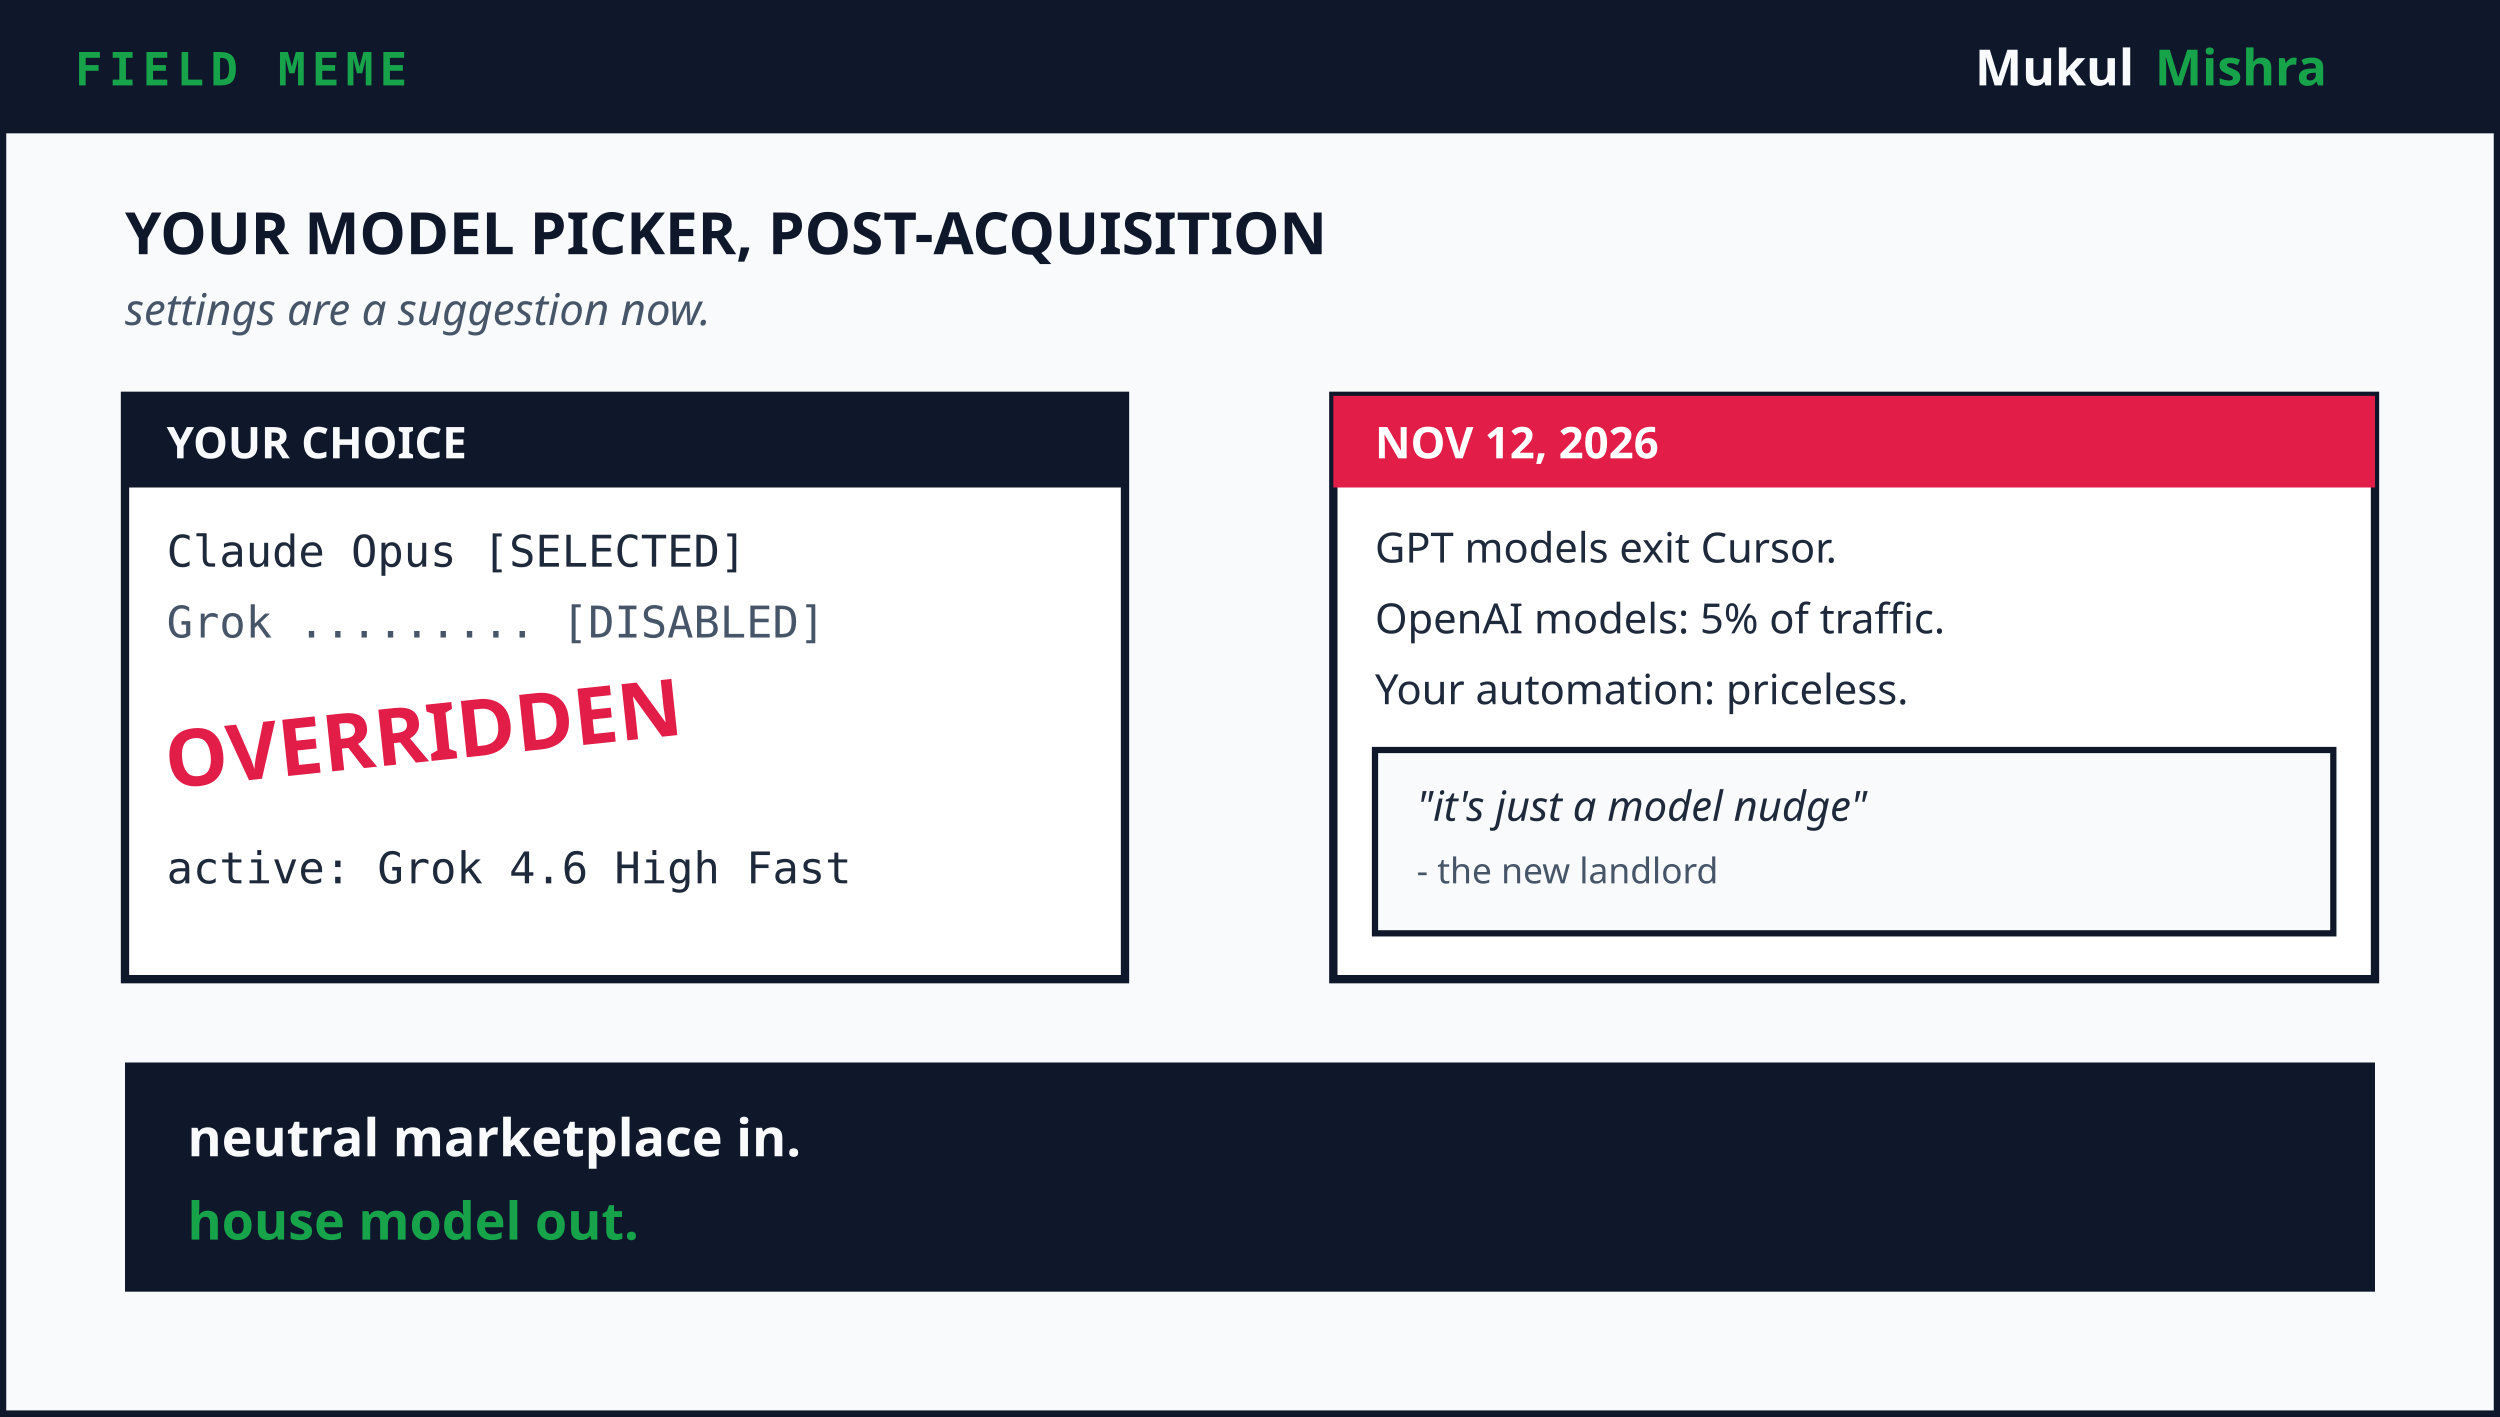
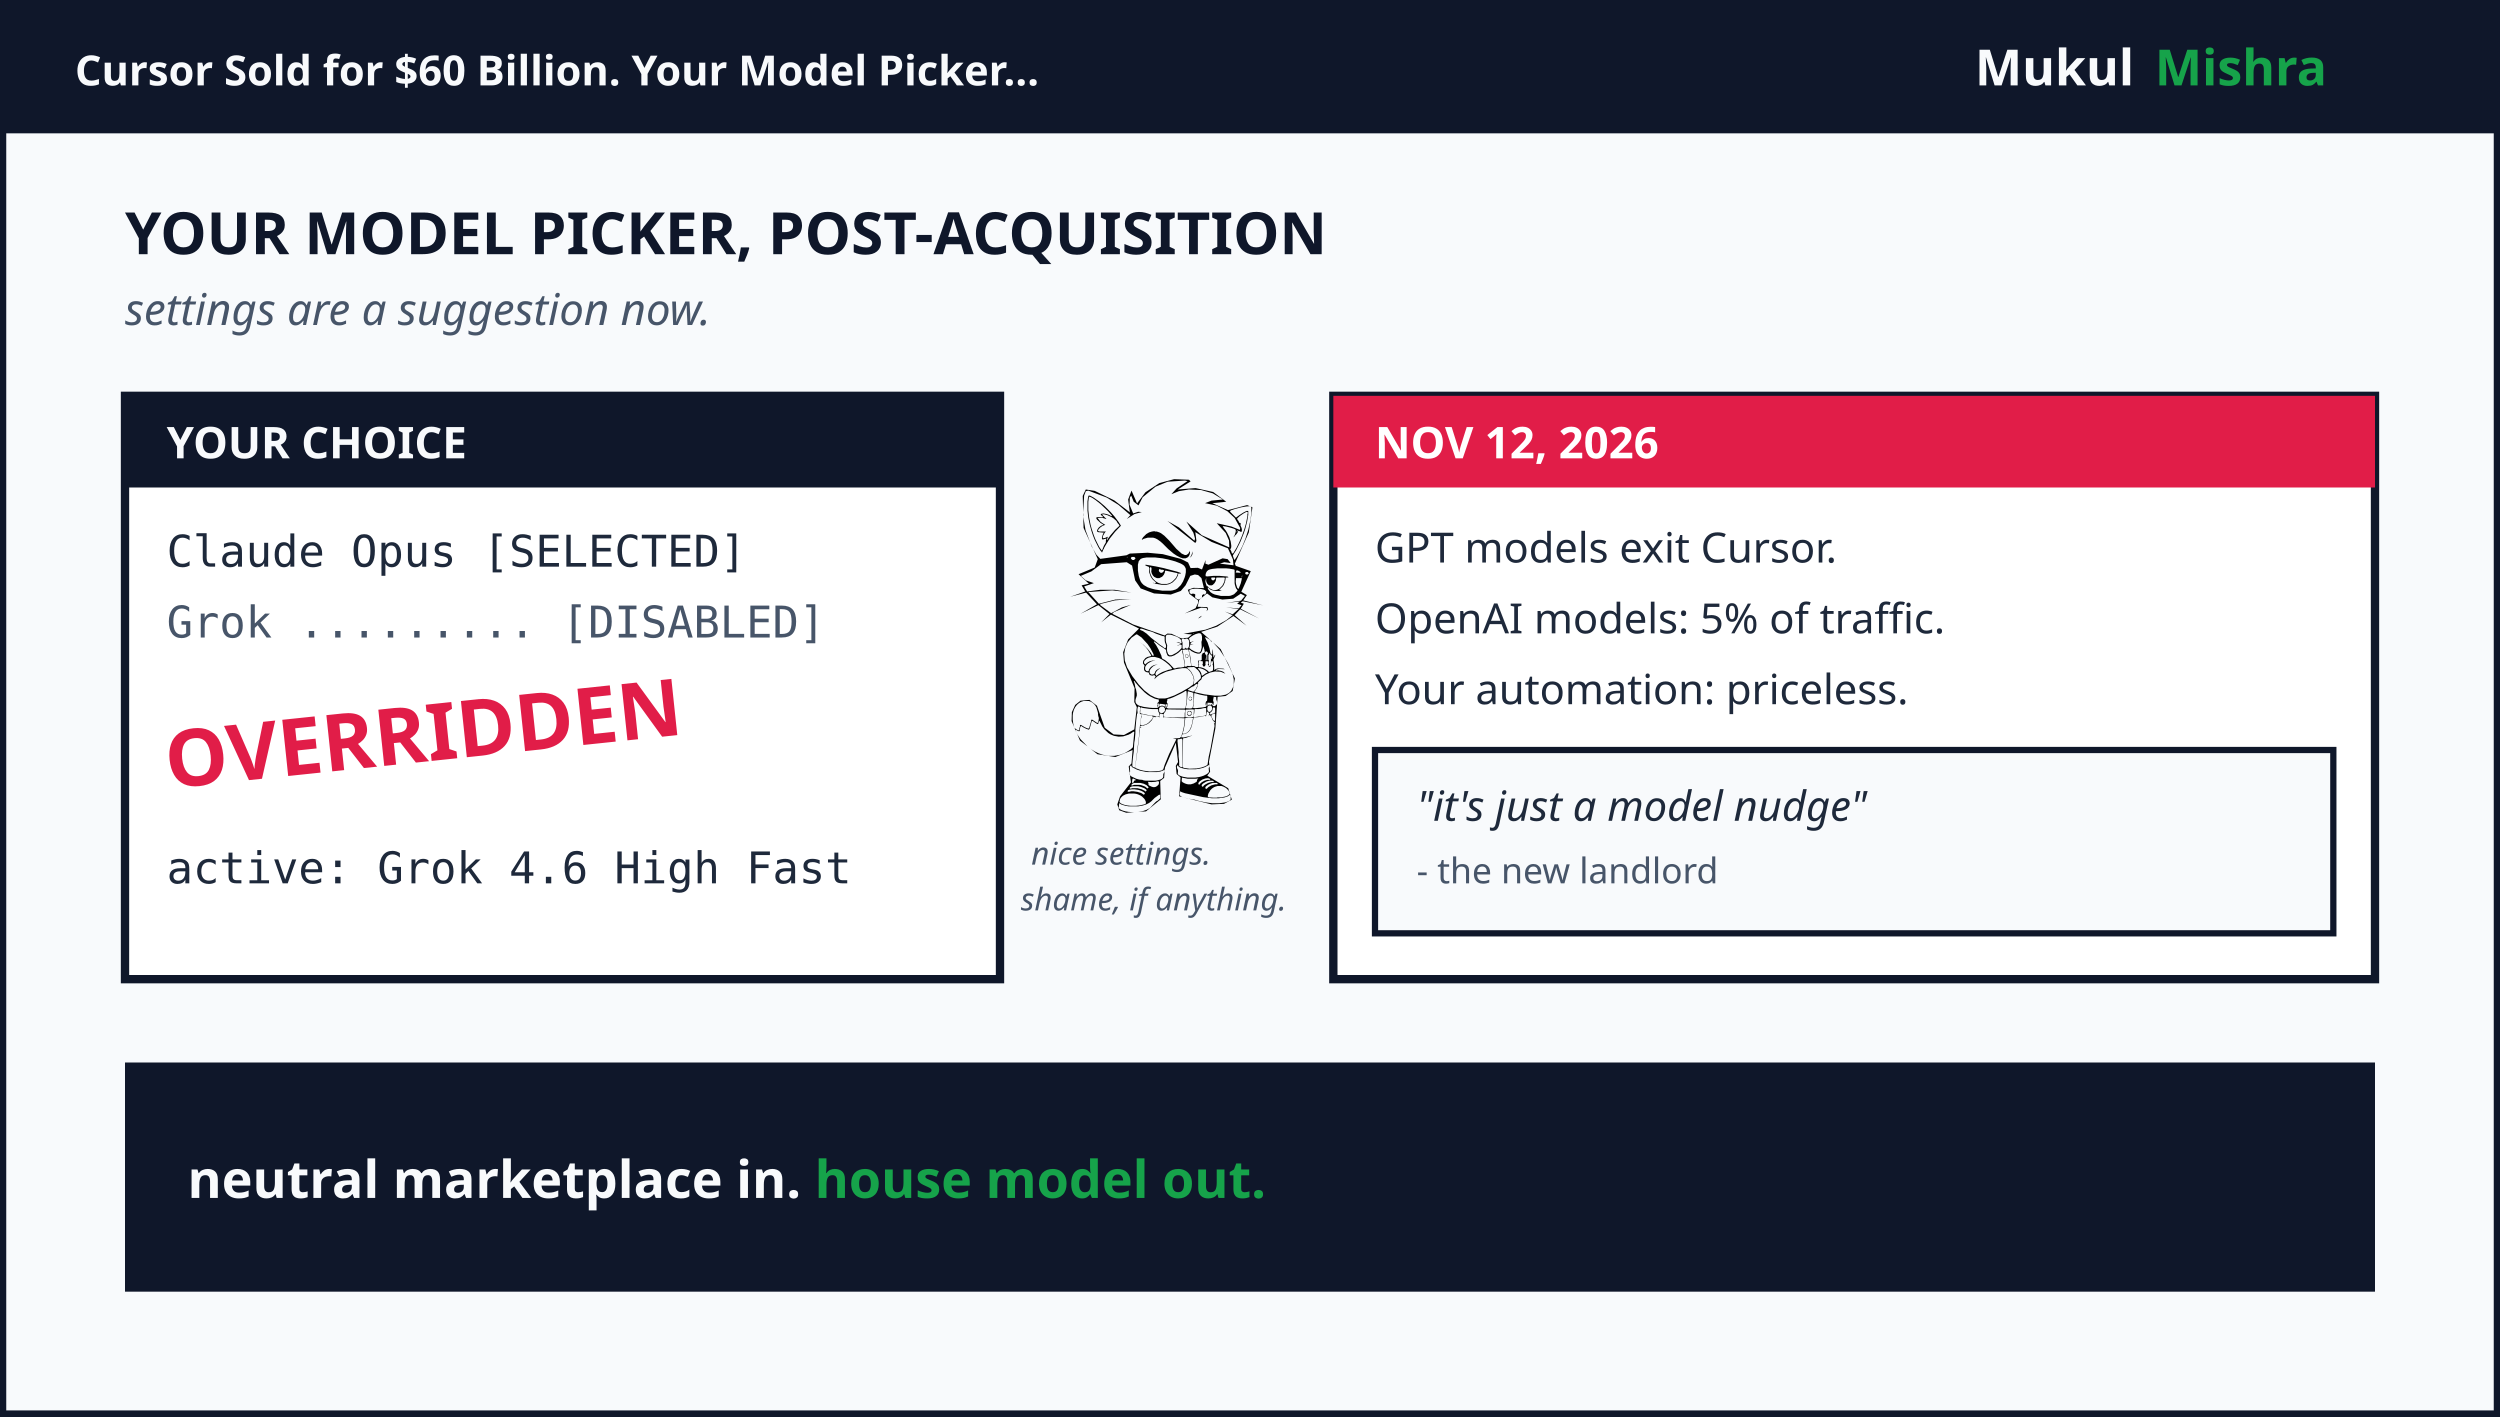
- <svg xmlns="http://www.w3.org/2000/svg" width="1200" height="680" viewBox="0 0 1200 680" role="img" aria-label="Themed meme cartoon of a code editor model picker overriding the developer selection with Grok beside a calendar marked November 12">
+ <svg xmlns="http://www.w3.org/2000/svg" width="1200" height="680" viewBox="0 0 1200 680" role="img" aria-label="Pen sketched meme of a skeptical cat wedged between panels staring at a model toggle flipped to Grok">
  <rect x="0" y="0" width="1200" height="680" fill="#f8fafc" />
  <rect x="0" y="0" width="1200" height="680" fill="none" stroke="#0f172a" stroke-width="6" />
  <rect x="0" y="0" width="1200" height="64" fill="#0f172a" />
-   <text x="36" y="41" font-family="monospace" font-size="22" font-weight="bold" letter-spacing="3" fill="#16a34a">FIELD MEME</text>
+   <text x="36" y="41" font-family="Sora, 'Segoe UI', Verdana, sans-serif" font-size="20" font-weight="bold" fill="#f8fafc">Cursor Sold for $60 Billion. Your Model Picker…</text>
  <text x="948" y="41" font-family="Sora, 'Segoe UI', Verdana, sans-serif" font-size="24" font-weight="bold" fill="#f8fafc">Mukul<tspan dx="10" fill="#16a34a">Mishra</tspan>
  </text>
  <text x="60" y="122" font-family="Sora, 'Segoe UI', Verdana, sans-serif" font-size="28" font-weight="bold" fill="#0f172a">YOUR MODEL PICKER, POST-ACQUISITION</text>
  <text x="60" y="156" font-family="Sora, 'Segoe UI', Verdana, sans-serif" font-size="21" font-style="italic" fill="#475569">settings are a suggestion now.</text>
-   <rect x="60" y="190" width="480" height="280" fill="#ffffff" stroke="#0f172a" stroke-width="4" />
-   <rect x="60" y="190" width="480" height="44" fill="#0f172a" />
+   <rect x="60" y="190" width="420" height="280" fill="#ffffff" stroke="#0f172a" stroke-width="4" />
+   <rect x="60" y="190" width="420" height="44" fill="#0f172a" />
  <text x="80" y="220" font-family="Sora, 'Segoe UI', Verdana, sans-serif" font-size="21" font-weight="bold" fill="#f8fafc">YOUR CHOICE</text>
  <text x="80" y="272" font-family="monospace" font-size="21" fill="#1e293b">Claude Opus [SELECTED]</text>
  <text x="80" y="306" font-family="monospace" font-size="21" fill="#475569">Grok ......... [DISABLED]</text>
  <text x="80" y="366" font-family="Sora, 'Segoe UI', Verdana, sans-serif" font-size="38" font-weight="bold" fill="#e11d48" transform="rotate(-6 200 366)">OVERRIDDEN</text>
  <text x="80" y="424" font-family="monospace" font-size="21" fill="#1e293b">active: Grok 4.6 High Fast</text>
+   <svg x="480" y="230" width="160" height="160" viewBox="0 0 100 100">
+     <g transform="translate(-1.43,-1.92) scale(0.0836)" fill="#0f172a">
+       <path id="cat-line-art" d="M 592,1155 592,1167 591,1169 584,1176 580,1178 575,1182 555,1203 542,1210 530,1214 513,1217 498,1218 479,1217 467,1215 454,1211 447,1207 443,1203 445,1185 448,1188 454,1191 467,1195 479,1197 513,1197 530,1194 542,1190 552,1185 560,1179 572,1167 587,1156 Z M 446,1179 447,1178 447,1174 448,1171 451,1166 457,1160 460,1158 468,1154 480,1151 498,1151 505,1152 512,1154 521,1158 527,1162 534,1169 537,1173 540,1179 541,1186 539,1188 535,1190 517,1194 506,1195 485,1195 475,1194 465,1192 456,1189 450,1186 446,1182 Z M 662,1153 664,1143 669,1146 681,1150 746,1164 777,1168 802,1168 823,1165 835,1161 842,1156 845,1157 845,1172 842,1176 834,1180 825,1183 804,1186 779,1186 756,1183 732,1178 715,1173 691,1169 672,1164 666,1161 663,1158 Z M 475,1142 477,1139 482,1137 490,1136 500,1136 514,1138 523,1141 531,1145 536,1149 537,1152 534,1155 532,1155 527,1151 523,1149 510,1145 496,1143 488,1143 479,1145 475,1144 Z M 482,1132 485,1128 489,1126 494,1125 513,1125 522,1127 535,1132 542,1137 543,1139 543,1141 539,1144 536,1141 526,1136 511,1132 491,1132 486,1134 Z M 841,1150 841,1153 837,1157 831,1160 825,1162 809,1165 797,1165 796,1166 785,1166 768,1165 763,1163 763,1158 765,1151 772,1139 778,1133 784,1129 788,1127 798,1124 812,1124 818,1126 826,1130 829,1132 836,1139 839,1144 Z M 799,1116 797,1118 789,1118 775,1122 765,1128 759,1134 756,1134 754,1132 754,1129 755,1127 758,1124 765,1119 774,1115 781,1113 795,1113 Z M 489,1119 492,1116 496,1114 500,1113 521,1113 533,1116 543,1121 550,1128 550,1130 546,1133 539,1127 535,1125 524,1121 518,1120 499,1120 492,1122 490,1124 Z M 588,1108 587,1117 586,1119 581,1124 576,1127 572,1128 566,1128 560,1126 552,1122 550,1120 550,1115 548,1109 560,1110 575,1109 582,1107 Z M 785,1108 783,1110 775,1110 764,1113 753,1119 749,1122 746,1126 744,1127 741,1124 741,1121 742,1119 746,1115 758,1108 768,1105 780,1105 Z M 495,1097 505,1102 503,1104 501,1104 499,1105 497,1108 497,1110 494,1113 491,1112 491,1108 492,1100 493,1098 Z M 772,1100 770,1102 761,1102 751,1105 742,1110 737,1114 733,1119 731,1119 729,1117 729,1113 734,1107 743,1101 754,1097 763,1096 768,1097 Z M 669,1107 670,1094 691,1098 718,1098 729,1097 725,1101 724,1103 724,1107 721,1110 712,1115 702,1118 692,1118 687,1117 681,1115 673,1111 Z M 482,1082 482,1078 484,1072 483,1055 485,1051 489,1051 489,1054 492,1057 508,1065 520,1069 539,1073 547,1074 581,1074 593,1072 604,1068 605,1066 608,1066 609,1068 608,1073 605,1077 603,1082 603,1090 602,1094 598,1098 592,1101 581,1104 574,1105 541,1105 533,1104 528,1102 517,1101 506,1098 489,1090 484,1086 Z M 769,1050 769,1053 766,1060 767,1073 766,1075 761,1080 758,1082 748,1087 739,1090 731,1092 717,1094 691,1094 674,1091 665,1088 659,1085 656,1082 655,1080 656,1070 655,1065 652,1059 652,1052 654,1050 657,1051 657,1053 660,1056 667,1059 678,1062 691,1064 719,1064 733,1062 745,1059 753,1056 768,1048 Z M 668,954 671,955 672,960 672,1055 670,1057 664,1055 660,1052 660,1034 658,1018 658,1002 654,963 655,956 661,956 Z M 288,925 290,922 292,924 301,928 303,926 305,913 308,908 315,913 327,919 336,922 339,918 346,892 349,890 362,899 368,902 370,900 371,894 375,890 376,894 384,910 391,920 406,934 414,939 426,944 443,947 459,946 478,940 486,936 496,929 499,930 494,985 487,992 475,1000 464,1006 448,1012 427,1016 407,1016 386,1012 369,1006 357,1000 344,992 331,982 306,956 296,941 Z M 710,880 706,901 703,911 698,922 696,925 689,932 683,935 677,937 673,936 673,933 676,924 679,908 682,880 694,879 Z M 521,905 521,900 523,883 525,875 525,869 526,867 529,866 535,868 545,870 562,872 566,876 566,878 561,886 550,897 544,901 540,903 529,906 Z M 786,864 789,865 789,886 788,889 786,891 782,887 778,879 777,876 777,872 776,871 777,867 782,866 Z M 680,881 677,911 672,933 667,947 662,952 637,954 649,956 649,958 624,1009 608,1048 603,1064 598,1068 584,1071 554,1072 532,1069 520,1066 504,1060 502,1058 512,985 519,925 519,917 521,915 525,914 520,913 521,908 533,907 544,903 552,898 562,888 569,874 574,878 576,874 586,875 588,877 588,879 589,877 589,871 592,864 598,866 604,866 603,880 605,877 614,877 628,879 Z M 760,856 764,860 767,861 768,863 766,874 768,870 770,869 772,871 773,877 772,875 775,870 776,877 780,887 783,891 788,895 788,897 786,899 784,897 785,899 786,899 787,909 773,988 766,1019 762,1047 759,1050 751,1054 739,1058 723,1061 697,1062 677,1059 673,1057 674,953 685,951 704,944 707,942 702,944 676,950 667,949 672,938 677,938 684,936 691,932 698,925 703,915 706,906 712,878 728,877 754,872 756,874 756,876 Z M 696,856 698,856 700,857 703,860 704,862 704,864 703,866 698,871 695,871 691,867 690,865 690,862 691,859 693,857 Z M 693,855 690,858 689,860 689,868 693,872 695,873 698,873 700,872 704,868 705,866 705,859 701,855 Z M 713,851 712,870 711,875 709,877 702,878 682,877 682,857 684,850 711,849 Z M 605,866 606,862 610,858 613,849 680,850 682,852 680,863 680,876 678,878 636,878 607,876 605,874 Z M 757,845 757,865 756,869 754,871 745,873 715,877 712,876 712,872 714,863 715,849 717,848 729,848 738,847 746,845 754,844 Z M 789,843 789,860 786,863 770,868 770,861 773,860 778,855 780,851 780,847 782,842 Z M 523,842 525,842 526,843 530,844 551,847 563,848 583,848 585,850 585,856 586,859 589,862 588,872 586,874 574,873 547,869 523,864 520,861 521,848 Z M 602,839 604,840 608,844 609,846 609,854 608,856 603,861 598,863 596,863 592,861 589,858 588,856 588,846 589,844 593,840 595,839 Z M 515,839 520,841 521,845 519,855 519,865 520,867 521,865 525,866 525,870 524,871 518,919 516,945 502,1056 499,1058 494,1055 492,1053 492,1045 494,1023 497,1001 499,968 501,957 503,934 503,922 506,888 509,865 511,863 510,851 511,843 513,839 Z M 766,835 773,835 777,839 778,841 778,849 776,853 771,858 766,858 763,855 761,850 761,843 763,838 Z M 588,835 590,829 601,830 612,832 612,834 611,836 607,839 601,836 596,836 592,838 589,837 Z M 617,829 617,834 616,837 613,842 611,844 610,842 610,839 611,839 613,836 613,832 Z M 587,827 587,836 589,840 587,842 584,838 584,834 583,833 583,830 Z M 761,832 762,825 778,826 778,828 777,830 774,833 767,832 763,834 Z M 782,825 782,829 781,832 778,836 777,833 Z M 760,823 760,833 762,836 760,838 757,835 Z M 342,821 349,825 352,828 353,828 359,835 363,842 368,859 369,864 369,869 371,878 372,879 371,888 369,896 366,898 348,886 345,886 345,888 344,889 344,892 337,916 335,918 330,917 321,913 308,905 305,905 304,907 304,911 302,916 302,921 299,925 290,920 284,915 280,901 278,886 278,871 279,862 282,851 287,841 293,833 301,826 308,822 317,819 336,819 Z M 699,805 701,805 703,806 706,810 705,812 701,816 698,816 696,814 695,811 695,809 696,807 Z M 784,804 793,805 793,813 796,822 796,828 795,831 790,836 785,838 780,836 783,832 784,829 784,822 782,820 782,815 Z M 698,804 696,805 695,809 694,810 694,812 696,816 698,817 702,817 704,816 706,813 706,807 702,804 Z M 714,791 717,791 734,796 754,800 759,800 761,802 761,811 760,818 758,820 757,820 755,826 755,832 757,838 755,840 745,842 717,845 709,843 711,838 713,821 Z M 691,784 706,788 711,790 712,817 711,829 709,840 708,843 706,845 699,846 684,845 685,837 687,830 Z M 686,783 687,791 687,813 686,825 683,843 680,846 622,846 615,844 615,842 617,840 618,837 618,833 619,832 619,829 616,825 616,820 617,819 618,812 627,810 640,805 667,792 678,786 682,783 Z M 726,757 726,761 725,765 720,776 718,779 711,786 692,780 692,777 693,777 706,768 712,766 720,759 Z M 497,749 500,747 502,751 516,768 536,788 546,796 555,802 571,810 581,813 585,813 587,815 587,822 583,825 583,827 582,828 582,837 584,842 582,844 566,844 553,843 532,840 517,836 511,833 505,827 504,825 503,818 504,812 508,800 508,793 505,776 503,772 501,760 499,753 Z M 727,703 728,701 734,701 744,704 752,708 759,713 762,716 760,718 755,720 742,729 740,725 740,722 737,715 733,709 Z M 690,698 713,697 717,699 728,709 733,716 737,725 738,729 738,737 726,749 714,759 713,757 714,741 711,729 703,714 697,707 689,701 Z M 731,675 736,675 737,676 743,676 745,678 745,686 743,688 739,688 743,688 745,690 745,693 749,696 753,693 755,688 758,688 754,687 755,676 765,677 765,686 762,689 765,690 766,692 766,694 768,696 770,696 773,694 774,692 774,685 776,676 779,676 781,678 781,686 779,688 781,689 782,700 781,709 779,711 767,715 762,710 753,704 747,701 737,698 732,698 730,696 731,688 734,688 730,687 Z M 534,678 536,674 542,668 549,664 560,661 573,661 588,665 598,670 610,678 621,687 631,697 631,698 635,702 632,705 622,707 600,715 589,721 583,725 579,729 575,724 575,721 577,715 583,708 590,703 593,702 590,702 587,703 580,707 575,712 572,720 567,724 560,724 555,720 554,718 554,710 558,703 566,695 573,691 582,688 579,688 578,689 574,689 566,692 560,696 555,701 552,706 551,710 549,712 544,712 542,711 538,706 538,698 539,695 543,689 548,684 560,677 567,675 571,675 573,674 564,674 553,677 545,682 538,688 534,683 Z M 757,658 757,671 755,673 Z M 685,653 689,653 692,656 692,660 687,664 683,661 683,655 Z M 684,652 682,654 682,661 685,664 688,665 692,662 693,660 693,656 692,654 689,652 Z M 771,648 773,654 775,654 778,658 778,667 776,669 774,658 774,674 773,691 769,694 767,692 767,674 765,672 765,654 767,652 768,648 Z M 756,641 758,641 760,642 762,644 763,647 763,650 761,652 761,672 759,674 758,656 757,655 757,653 754,652 753,649 753,644 Z M 673,635 679,635 680,634 688,635 689,634 692,634 694,636 694,640 696,645 703,690 703,692 701,694 689,693 687,695 684,696 680,695 680,684 679,675 673,640 672,639 Z M 747,622 751,636 751,640 752,641 752,644 750,646 744,647 744,650 741,653 741,671 738,674 728,674 729,695 727,697 720,697 715,694 704,693 701,666 699,654 695,637 697,634 704,640 716,646 726,649 733,649 737,647 740,643 742,639 Z M 569,607 571,605 574,608 579,611 590,620 610,633 613,636 614,645 618,655 620,657 624,659 632,659 643,655 657,646 666,638 666,637 669,635 671,637 671,642 675,658 679,687 679,695 677,697 665,699 659,699 652,700 646,702 641,702 624,684 609,672 601,668 599,666 597,661 596,656 586,634 577,618 Z M 670,596 672,595 677,595 680,597 682,597 683,595 689,595 693,598 695,602 696,607 696,621 693,628 691,630 689,631 684,630 684,627 680,631 678,632 674,632 672,630 672,610 669,600 Z M 755,590 770,599 773,602 775,608 776,604 781,608 805,635 823,662 836,685 851,719 856,741 856,758 854,768 847,782 839,790 828,796 809,800 789,800 750,795 719,788 715,786 715,784 719,780 725,769 728,757 728,752 740,741 742,734 756,724 771,717 789,713 809,714 826,721 818,714 810,711 800,709 792,710 792,707 802,704 824,705 819,703 799,702 792,704 786,708 785,683 783,671 790,653 788,654 783,663 781,640 779,632 779,651 777,653 772,646 769,630 762,609 753,592 Z M 618,581 628,581 633,582 651,588 660,593 667,600 669,610 667,612 660,609 655,608 649,609 653,609 663,612 666,614 664,616 658,618 652,621 654,621 655,620 665,617 669,618 669,628 668,630 658,640 650,646 635,654 631,655 625,655 620,650 617,641 616,634 617,619 613,608 612,602 612,588 614,583 Z M 475,609 489,592 506,580 509,580 525,591 547,615 557,630 567,649 569,655 567,657 563,655 559,647 548,633 532,617 517,607 530,616 540,626 548,636 560,656 558,658 546,661 539,665 531,675 530,684 536,692 534,699 534,706 536,711 541,715 551,717 553,724 558,727 564,728 571,726 576,732 573,735 571,741 580,732 590,725 613,714 647,705 672,701 685,701 692,705 701,714 710,730 713,744 711,759 695,771 669,786 643,799 618,808 609,810 587,810 573,806 557,798 535,781 515,760 492,730 473,698 465,674 463,649 467,627 Z M 729,576 735,576 737,577 740,580 742,588 742,600 740,607 741,626 738,639 737,641 733,645 727,645 717,642 704,635 697,629 697,626 699,621 700,616 712,617 710,617 706,615 703,615 700,611 701,611 705,608 713,605 706,606 702,608 699,607 698,605 698,602 695,595 700,590 709,584 719,579 Z M 710,578 711,576 714,577 Z M 520,561 522,559 524,559 525,560 528,560 542,565 560,570 568,573 576,577 601,586 604,586 608,588 608,601 609,608 613,619 613,624 612,628 610,630 606,628 600,623 592,618 559,592 543,577 530,568 520,564 Z M 741,513 733,518 728,523 726,524 736,519 740,515 Z M 697,422 700,419 707,417 716,416 728,416 738,417 747,419 752,421 757,426 757,430 756,433 752,438 750,436 747,436 743,439 742,442 742,447 738,451 729,455 724,453 719,449 718,449 717,444 718,438 717,436 713,434 706,434 703,436 698,431 697,429 Z M 885,378 884,385 881,397 874,415 872,417 868,412 864,399 863,391 864,378 Z M 775,381 776,376 788,376 790,379 789,381 784,386 780,386 778,385 Z M 755,395 754,389 757,377 757,388 758,392 761,398 765,402 769,404 777,404 781,402 787,396 791,389 792,386 792,382 794,376 822,376 824,378 822,391 815,405 804,416 798,419 791,421 784,421 780,420 768,414 762,407 759,407 Z M 886,366 886,374 884,376 Z M 897,359 900,356 906,356 910,361 906,365 900,365 898,363 897,361 Z M 863,358 866,350 871,351 877,354 881,357 879,359 Z M 587,351 588,346 591,346 596,348 600,348 604,349 606,351 605,353 600,358 598,359 594,359 592,358 588,354 Z M 760,353 765,349 770,347 779,345 797,343 829,343 840,344 857,347 859,349 859,396 860,402 863,412 865,416 870,422 868,424 868,425 858,435 855,437 845,441 839,442 810,442 788,437 779,433 772,428 763,417 763,411 770,418 776,421 783,423 790,424 805,424 806,423 813,422 803,419 807,417 817,407 819,404 824,393 826,385 827,376 834,376 835,375 839,374 836,374 835,373 829,372 805,370 783,370 761,372 755,371 755,364 757,358 Z M 554,343 556,339 558,339 560,340 561,344 560,355 562,362 566,369 571,374 580,378 589,378 599,373 605,366 609,357 609,353 611,351 653,360 655,362 653,368 649,376 646,380 636,390 630,394 626,396 616,399 597,399 587,396 581,393 575,389 566,380 562,374 557,363 555,355 Z M 537,331 544,335 550,337 552,339 552,354 553,359 558,373 564,382 577,394 575,396 570,396 569,395 565,395 567,396 570,396 574,398 597,402 614,402 623,400 628,398 637,393 649,381 656,368 656,365 658,361 660,361 661,362 664,362 667,360 653,355 604,342 576,336 541,330 Z M 307,370 345,354 380,328 472,321 491,333 502,386 522,415 570,433 630,437 666,424 683,404 700,370 716,365 728,367 740,378 749,414 711,413 691,420 697,435 728,458 728,467 719,486 680,505 739,484 758,485 761,489 758,497 764,490 761,482 726,481 732,456 760,433 779,447 815,455 854,452 881,434 896,442 882,459 829,467 878,462 868,470 884,475 874,487 828,483 873,489 852,508 824,498 852,511 829,529 793,549 755,563 676,578 706,580 692,592 667,594 633,578 618,577 608,584 494,544 420,506 426,500 487,474 455,483 416,504 377,475 377,471 429,458 487,453 431,455 372,470 334,428 420,422 489,430 429,420 376,420 330,426 319,408 354,396 325,386 Z M 515,317 522,309 530,306 543,304 574,304 600,307 620,311 646,318 664,325 670,328 676,332 679,335 683,342 684,346 684,357 682,368 680,375 674,390 666,403 654,415 647,419 637,422 630,423 599,423 574,419 562,416 547,411 533,403 526,396 522,390 519,383 515,370 512,351 512,330 Z M 487,305 490,302 499,302 503,306 503,308 498,313 493,313 491,312 487,308 Z M 474,300 474,304 472,306 Z M 707,281 707,286 705,293 701,301 698,305 703,301 707,294 708,290 708,284 707,283 Z M 527,237 526,240 528,240 533,237 547,233 567,233 574,235 582,239 592,246 600,253 621,274 640,290 652,298 664,304 673,307 683,307 690,304 695,299 698,292 699,286 697,279 697,282 695,287 693,290 688,294 685,295 680,295 669,290 650,273 625,244 607,226 595,217 589,214 580,211 574,211 573,210 568,210 562,211 552,214 542,220 531,231 Z M 869,206 870,208 868,212 866,214 868,206 Z M 385,149 390,149 402,152 419,160 425,164 435,173 439,180 444,186 446,190 430,205 413,225 405,236 403,240 401,242 401,239 404,230 402,230 394,234 386,235 386,230 387,226 393,215 398,210 396,211 375,211 369,209 369,206 370,204 376,197 383,192 389,189 395,187 385,181 377,175 367,162 385,162 399,166 396,162 395,162 384,151 Z M 906,141 906,147 905,148 905,155 900,181 894,202 886,225 876,249 866,269 854,289 850,290 848,286 848,284 843,274 846,271 847,266 847,261 845,247 840,231 832,215 827,207 820,198 816,191 829,193 848,198 857,201 861,203 863,205 863,212 860,222 857,228 854,232 860,227 860,226 866,220 870,214 872,209 874,208 881,212 883,212 885,210 885,203 884,198 880,189 881,182 879,180 877,180 875,178 873,173 869,168 868,164 878,155 891,146 902,140 Z M 913,120 916,121 918,123 919,126 919,143 916,169 908,205 898,236 887,263 875,287 867,301 861,310 858,313 853,299 853,296 865,277 880,247 892,217 897,202 904,175 908,151 908,137 902,137 890,143 876,152 864,161 843,140 843,136 845,136 848,134 860,130 883,124 900,121 Z M 338,86 340,86 348,90 360,98 379,113 405,138 419,154 417,156 408,151 399,148 388,146 378,148 381,153 387,158 385,160 367,159 366,160 363,160 363,165 366,169 378,180 388,186 386,188 380,190 372,196 367,203 365,210 369,213 390,215 387,219 383,231 383,237 384,239 388,239 399,236 397,244 397,250 390,262 384,277 382,279 373,266 360,240 354,225 346,201 342,186 337,161 334,134 334,104 336,88 Z M 335,82 333,88 331,103 331,136 334,162 339,186 345,208 351,226 357,241 370,267 378,280 382,284 383,287 388,275 390,273 390,271 396,260 411,236 430,212 451,190 443,177 428,157 415,142 393,120 373,103 353,89 342,83 339,82 Z M 879,198 878,205 848,193 795,181 827,216 839,243 840,268 741,224 686,175 711,215 717,236 715,244 659,196 618,173 718,252 722,245 718,213 776,248 835,271 853,311 855,332 806,326 822,321 845,324 834,310 816,307 765,330 754,326 755,313 742,347 727,341 701,342 692,322 666,309 601,292 547,287 483,290 471,296 377,309 363,294 346,264 324,206 315,152 319,82 325,66 334,64 400,89 442,115 485,152 472,166 500,148 526,141 513,140 495,146 482,115 483,89 488,82 497,104 514,117 529,88 575,50 619,32 681,28 690,30 651,56 632,77 659,66 695,60 739,62 781,74 817,96 776,100 753,109 795,118 833,138 859,162 Z M 695,25 642,23 589,37 539,70 509,110 489,64 477,96 483,142 427,99 357,65 325,60 314,83 317,198 368,310 357,340 299,364 336,398 310,404 323,426 269,445 326,430 365,472 306,506 370,475 410,507 380,537 415,509 516,559 477,598 459,644 462,681 500,773 499,823 508,841 499,921 462,941 425,939 393,915 365,836 338,815 306,818 287,833 275,859 274,891 304,961 367,1010 431,1020 493,995 489,1043 479,1054 487,1111 448,1161 438,1190 445,1211 470,1220 541,1215 594,1172 592,1106 606,1095 609,1058 648,969 656,1038 648,1052 651,1081 665,1093 660,1161 776,1190 821,1188 849,1173 836,1132 761,1087 771,1073 767,1037 790,917 798,804 827,801 852,783 860,738 809,633 739,571 797,552 855,514 902,549 859,511 879,490 947,523 881,488 892,470 881,466 888,461 962,476 890,458 903,439 883,427 917,353 863,334 860,326 910,214 923,124 904,116 835,134 779,109 829,104 782,69 719,55 655,60 701,31 Z" fill="#000" fill-rule="evenodd" />
+     </g>
+   </svg>
+   <text x="495" y="415" font-family="Sora, 'Segoe UI', Verdana, sans-serif" font-size="15" font-style="italic" fill="#475569">nice settings.</text>
+   <text x="490" y="437" font-family="Sora, 'Segoe UI', Verdana, sans-serif" font-size="15" font-style="italic" fill="#475569">shame, if anything.</text>
  <rect x="640" y="190" width="500" height="280" fill="#ffffff" stroke="#0f172a" stroke-width="4" />
  <rect x="640" y="190" width="500" height="44" fill="#e11d48" />
  <text x="660" y="220" font-family="Sora, 'Segoe UI', Verdana, sans-serif" font-size="21" font-weight="bold" fill="#ffffff">NOV 12, 2026</text>
  <text x="660" y="270" font-family="Sora, 'Segoe UI', Verdana, sans-serif" font-size="20" fill="#1e293b">GPT models exit Cursor.</text>
  <text x="660" y="304" font-family="Sora, 'Segoe UI', Verdana, sans-serif" font-size="20" fill="#1e293b">OpenAI models: 5% of traffic.</text>
  <text x="660" y="338" font-family="Sora, 'Segoe UI', Verdana, sans-serif" font-size="20" fill="#1e293b">Your automation: priceless.</text>
  <rect x="660" y="360" width="460" height="88" fill="#f8fafc" stroke="#0f172a" stroke-width="3" />
  <text x="680" y="394" font-family="Sora, 'Segoe UI', Verdana, sans-serif" font-size="20" font-style="italic" fill="#1e293b">"it's just a model nudge"</text>
  <text x="680" y="424" font-family="Sora, 'Segoe UI', Verdana, sans-serif" font-size="17" fill="#475569">- the new landlord</text>
  <rect x="60" y="510" width="1080" height="110" fill="#0f172a" />
-   <text x="90" y="555" font-family="Sora, 'Segoe UI', Verdana, sans-serif" font-size="25" font-weight="bold" fill="#f8fafc">neutral marketplace in.</text>
-   <text x="90" y="595" font-family="Sora, 'Segoe UI', Verdana, sans-serif" font-size="25" font-weight="bold" fill="#16a34a">house model out.</text>
+   <text x="90" y="575" font-family="Sora, 'Segoe UI', Verdana, sans-serif" font-size="25" font-weight="bold" fill="#f8fafc">neutral marketplace in. <tspan font-family="Sora, 'Segoe UI', Verdana, sans-serif" font-size="25" font-weight="bold" fill="#16a34a">house model out.</tspan>
+   </text>
</svg>
